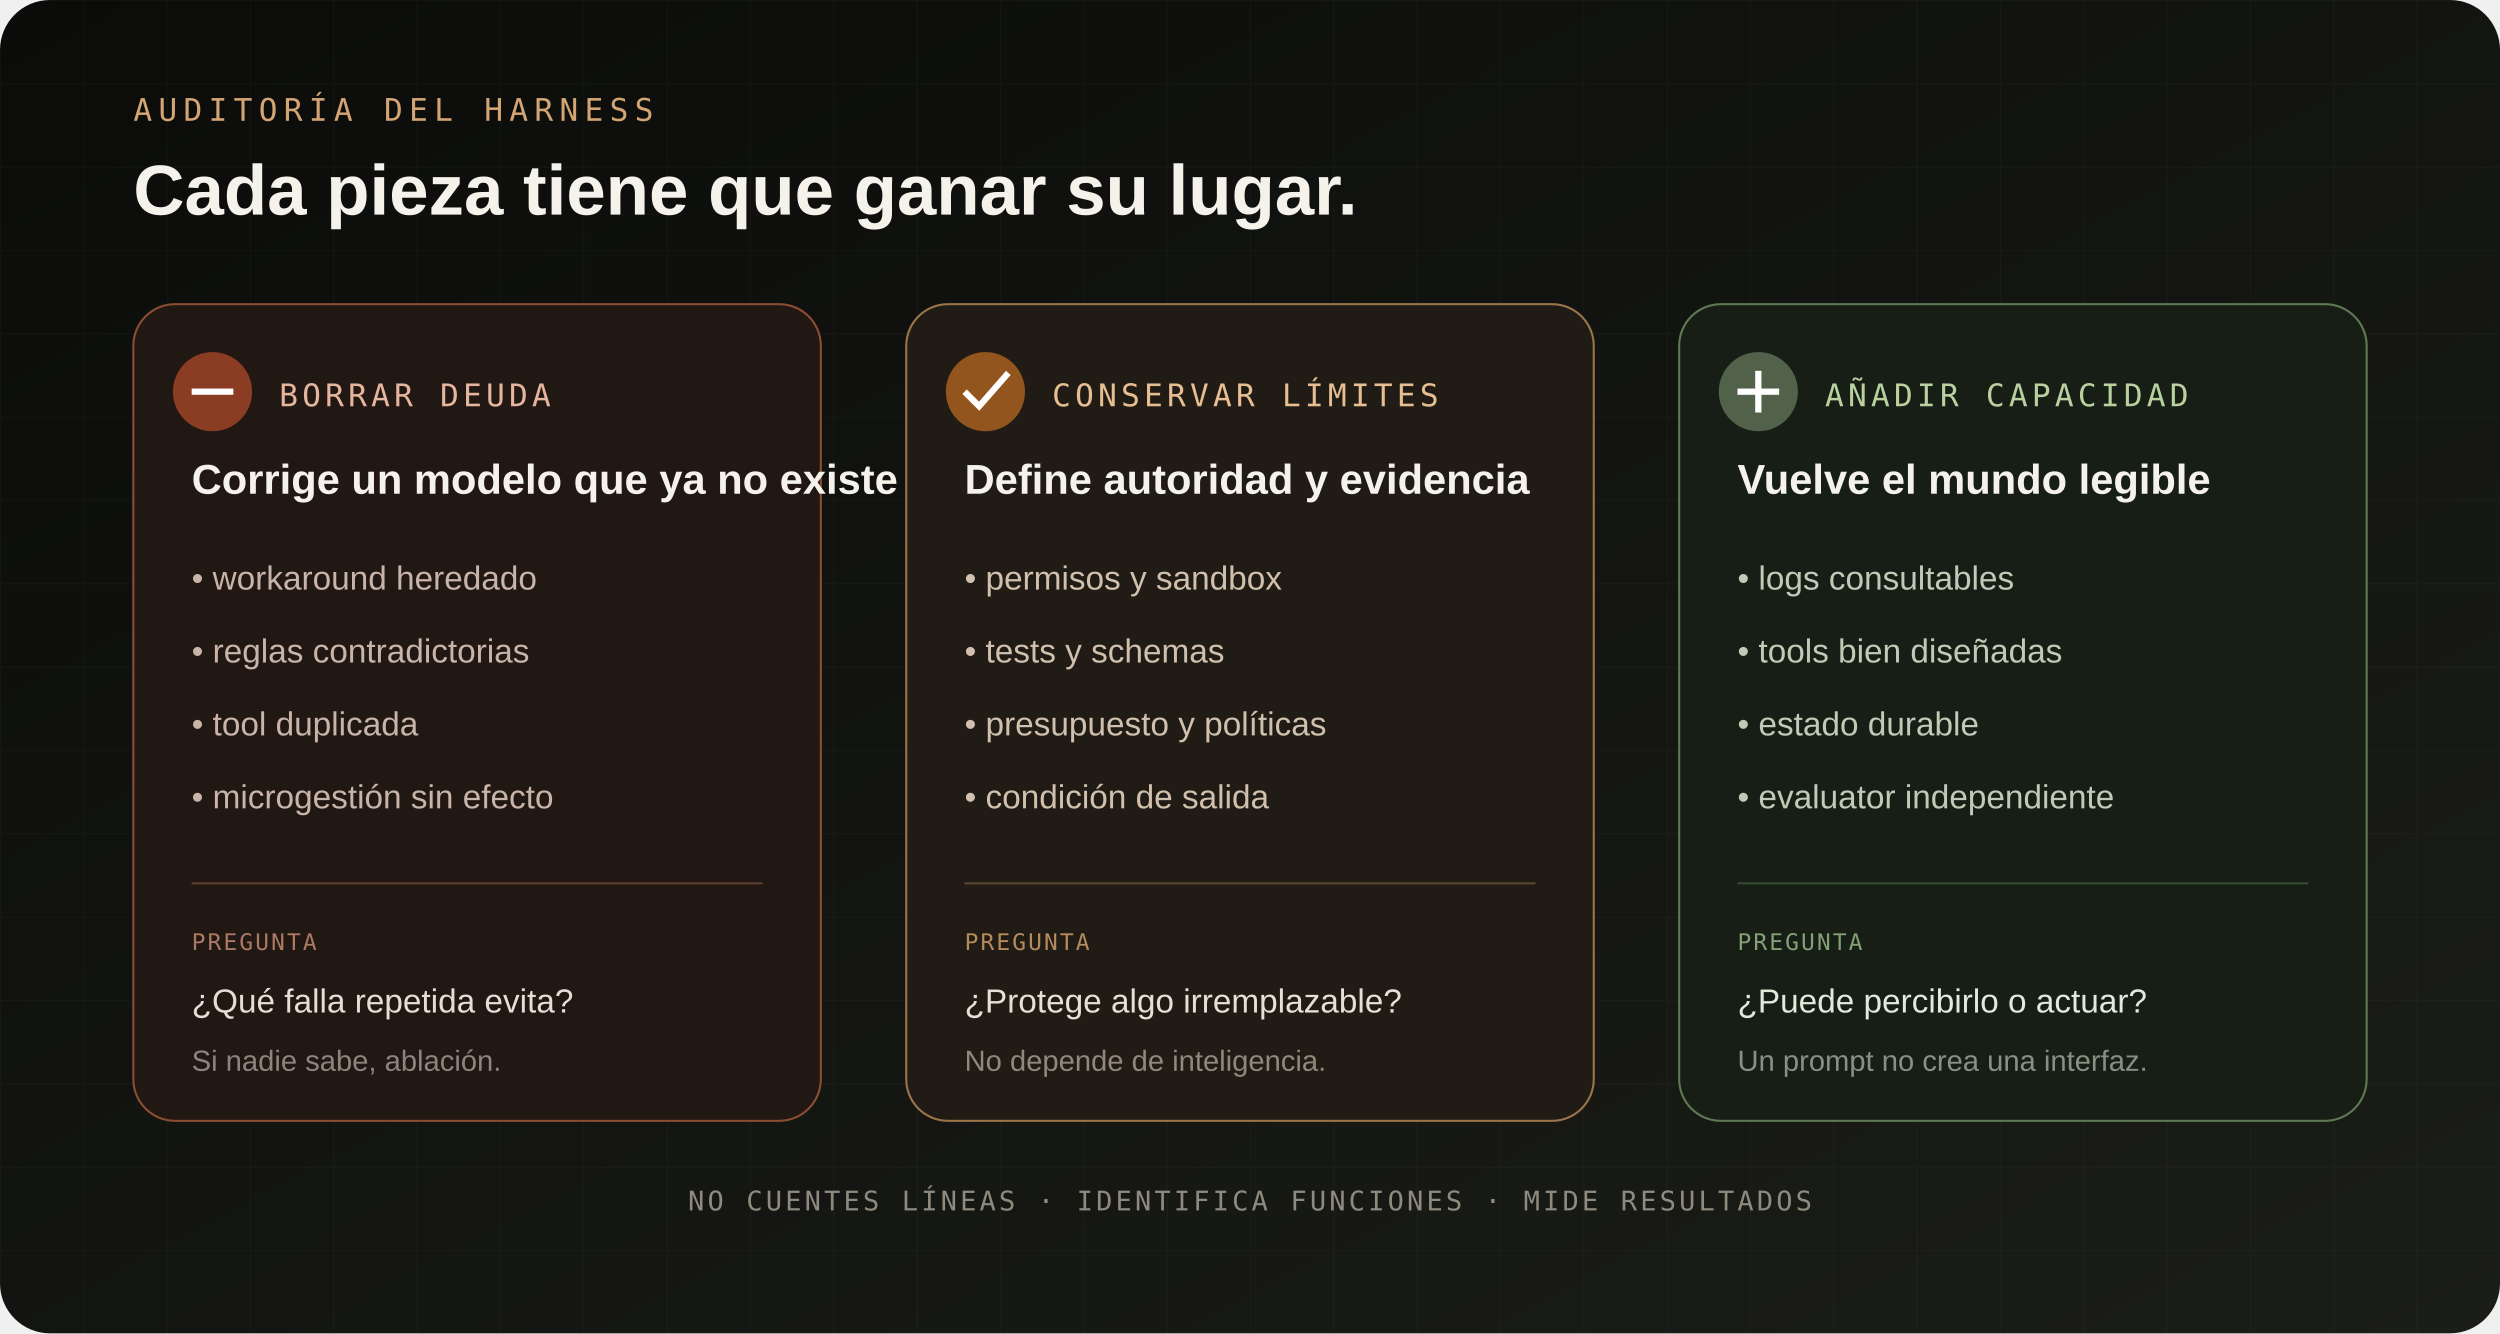
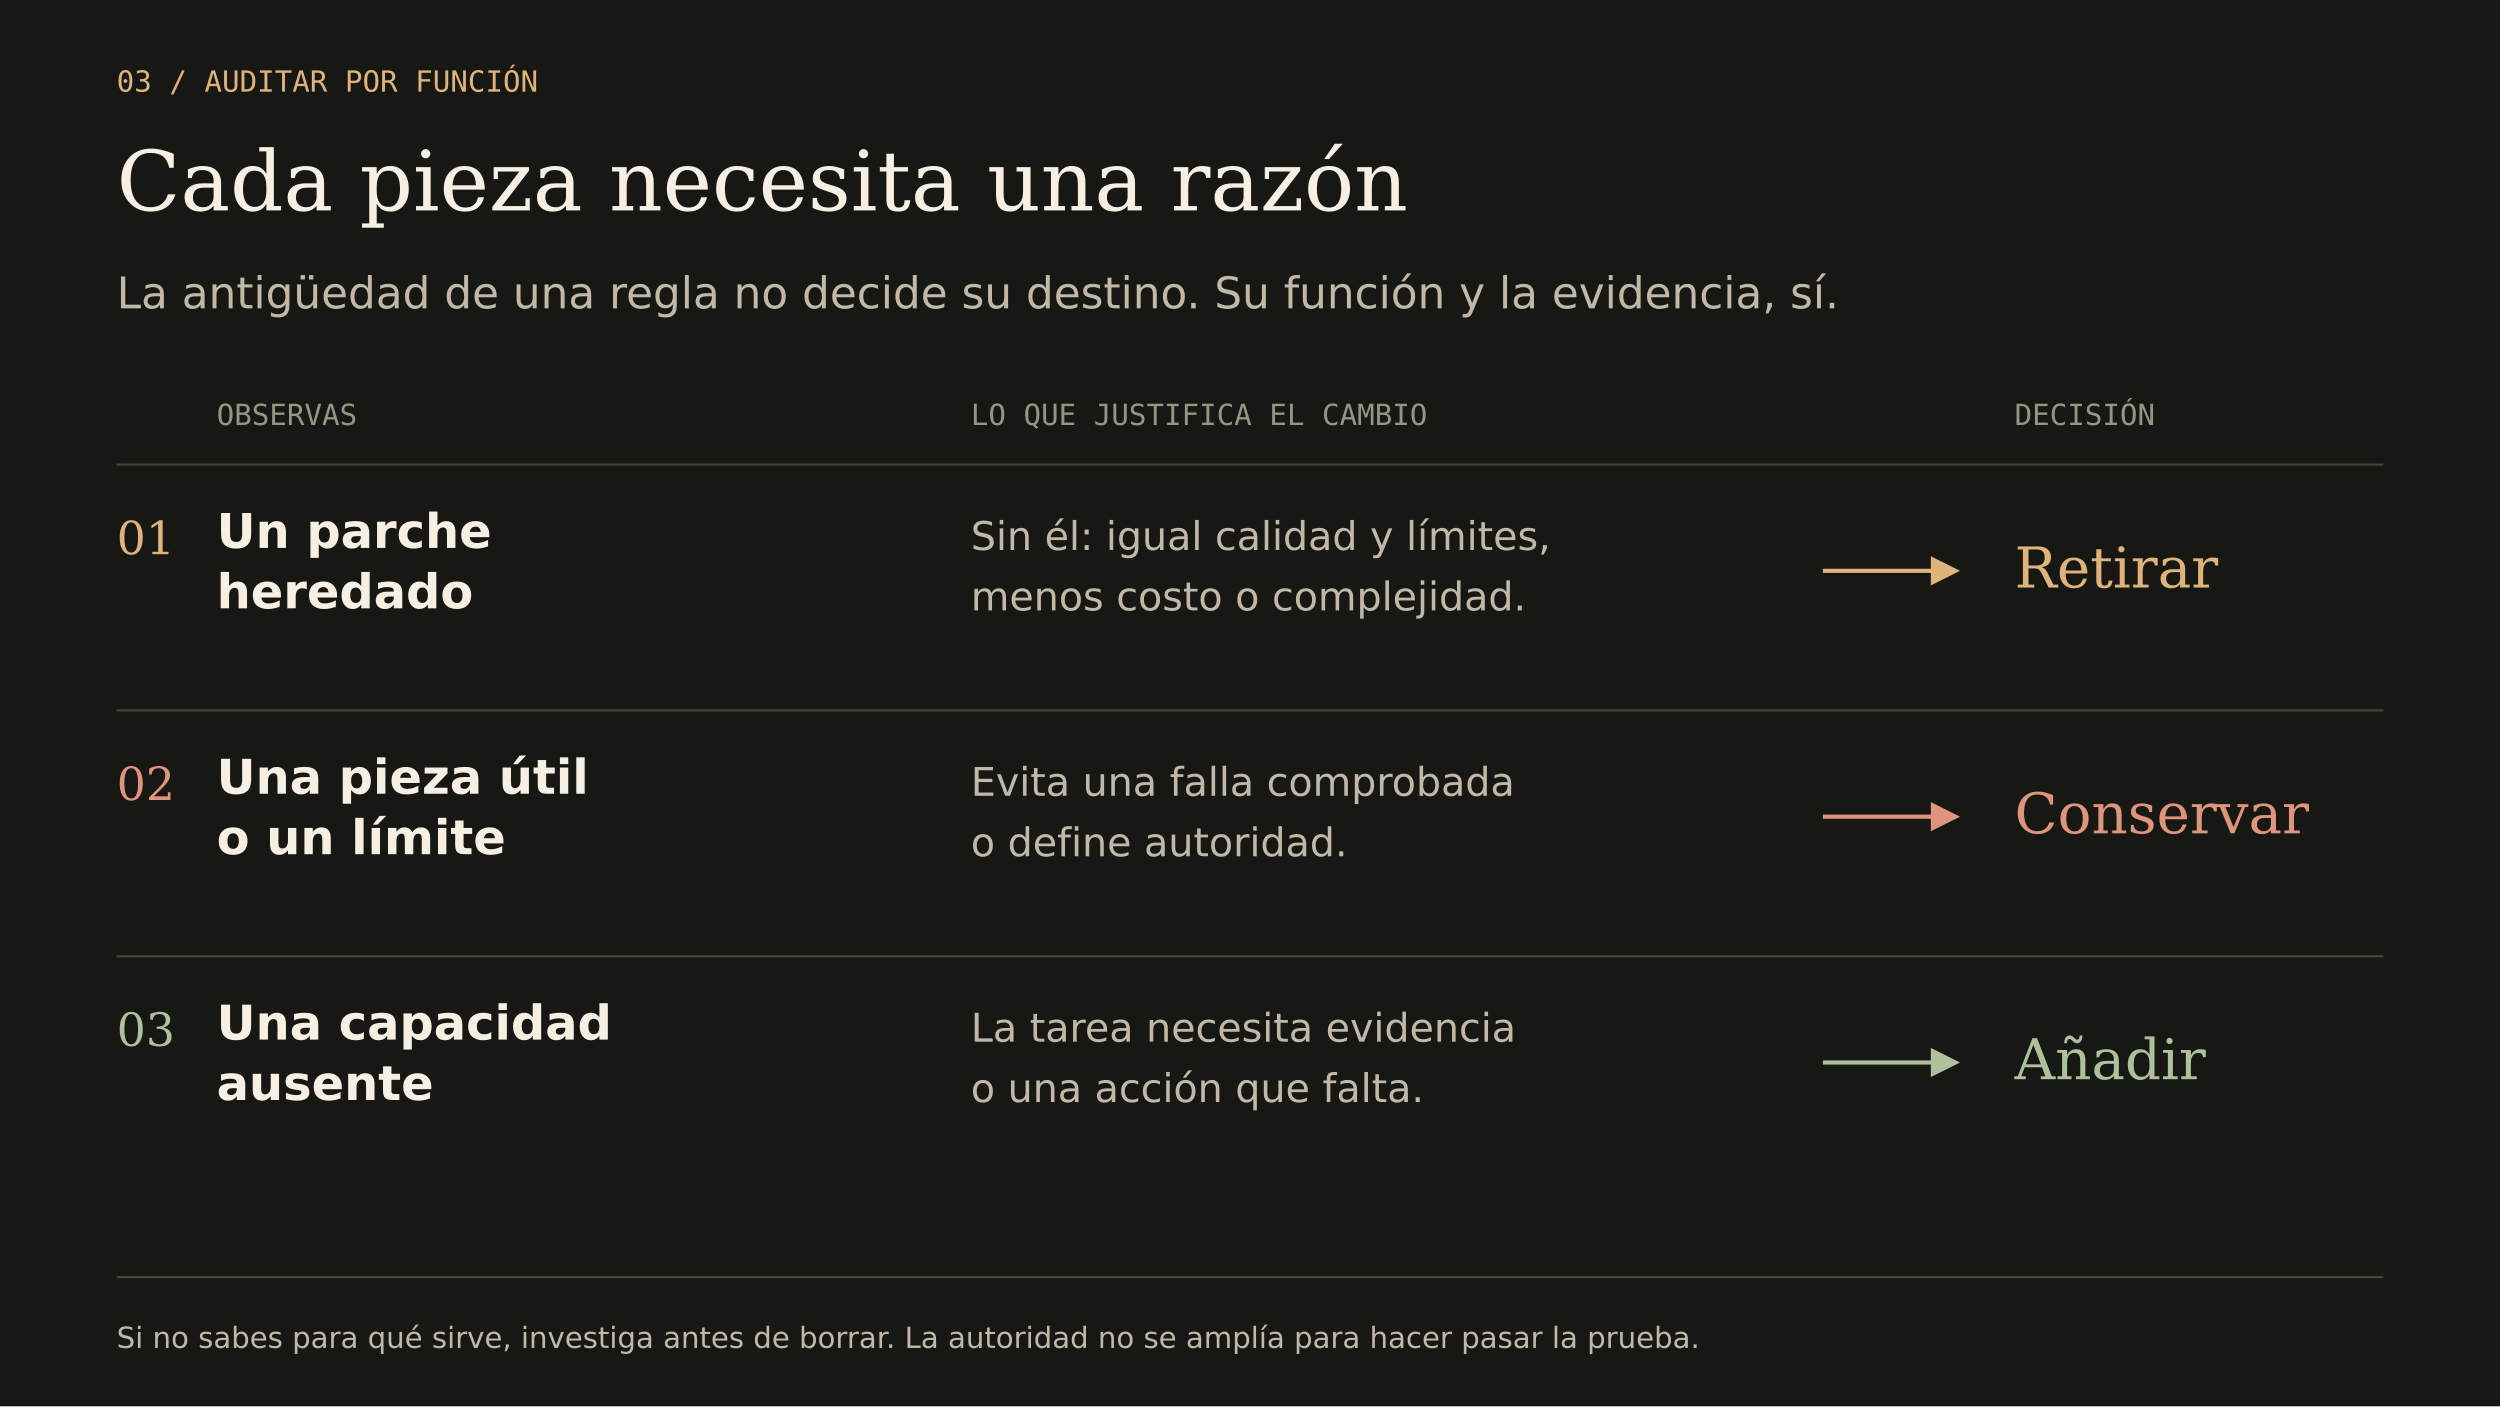
- <svg xmlns="http://www.w3.org/2000/svg" viewBox="0 0 1200 640" role="img" aria-labelledby="title desc">
+ <svg xmlns="http://www.w3.org/2000/svg" viewBox="0 0 1200 675" role="img" aria-labelledby="title desc">
  <defs>
-     <linearGradient id="bg" x1="0" y1="0" x2="1" y2="1">
-       <stop stop-color="#0b0c0a" />
-       <stop offset="1" stop-color="#1b1d18" />
-     </linearGradient>
-     <pattern id="grid" width="40" height="40" patternUnits="userSpaceOnUse">
-       <path d="M40 0H0V40" fill="none" stroke="#fff" stroke-opacity=".025" />
-     </pattern>
+     <marker id="sage" viewBox="0 0 10 10" refX="8" refY="5" markerWidth="7" markerHeight="7" orient="auto">
+       <path d="M0 0L10 5L0 10Z" fill="#aec09c" />
+     </marker>
+     <marker id="amber" viewBox="0 0 10 10" refX="8" refY="5" markerWidth="7" markerHeight="7" orient="auto">
+       <path d="M0 0L10 5L0 10Z" fill="#dfb37b" />
+     </marker>
+     <marker id="rust" viewBox="0 0 10 10" refX="8" refY="5" markerWidth="7" markerHeight="7" orient="auto">
+       <path d="M0 0L10 5L0 10Z" fill="#df947d" />
+     </marker>
+     <marker id="muted" viewBox="0 0 10 10" refX="8" refY="5" markerWidth="7" markerHeight="7" orient="auto">
+       <path d="M0 0L10 5L0 10Z" fill="#c0b9aa" />
+     </marker>
  </defs>
-   <rect width="1200" height="640" rx="24" fill="url(#bg)" />
-   <rect width="1200" height="640" rx="24" fill="url(#grid)" />
-   <text x="64" y="58" fill="#d4a574" font-family="monospace" font-size="15" letter-spacing="3">AUDITORÍA DEL HARNESS</text>
-   <text x="64" y="103" fill="#f5f2eb" font-family="Arial, sans-serif" font-size="34" font-weight="700">Cada pieza tiene que ganar su lugar.</text>
-   <g transform="translate(64 146)">
-     <rect width="330" height="392" rx="20" fill="#211713" stroke="#8b4d34" />
-     <circle cx="38" cy="42" r="19" fill="#8b3d24" />
-     <path d="M28 42H48" stroke="#fff" stroke-width="3" />
-     <text x="70" y="49" fill="#e6b59e" font-family="monospace" font-size="15" letter-spacing="2">BORRAR DEUDA</text>
-     <text x="28" y="91" fill="#f5f2eb" font-family="Arial, sans-serif" font-size="20" font-weight="700">Corrige un modelo que ya no existe</text>
-     <g fill="#c8b4a8" font-family="Arial, sans-serif" font-size="16">
-       <text x="28" y="137">• workaround heredado</text>
-       <text x="28" y="172">• reglas contradictorias</text>
-       <text x="28" y="207">• tool duplicada</text>
-       <text x="28" y="242">• microgestión sin efecto</text>
-     </g>
-     <line x1="28" y1="278" x2="302" y2="278" stroke="#5d3d30" />
-     <text x="28" y="310" fill="#aa7a64" font-family="monospace" font-size="11" letter-spacing="1">PREGUNTA</text>
-     <text x="28" y="340" fill="#e8ddd5" font-family="Arial, sans-serif" font-size="16">¿Qué falla repetida evita?</text>
-     <text x="28" y="368" fill="#8f847d" font-family="Arial, sans-serif" font-size="14">Si nadie sabe, ablación.</text>
-   </g>
-   <g transform="translate(435 146)">
-     <rect width="330" height="392" rx="20" fill="#201c15" stroke="#9b7449" />
-     <circle cx="38" cy="42" r="19" fill="#92551d" />
-     <path d="M28 42L35 49 49 33" fill="none" stroke="#fff" stroke-width="3" />
-     <text x="70" y="49" fill="#e7bd92" font-family="monospace" font-size="15" letter-spacing="2">CONSERVAR LÍMITES</text>
-     <text x="28" y="91" fill="#f5f2eb" font-family="Arial, sans-serif" font-size="20" font-weight="700">Define autoridad y evidencia</text>
-     <g fill="#d0c0ad" font-family="Arial, sans-serif" font-size="16">
-       <text x="28" y="137">• permisos y sandbox</text>
-       <text x="28" y="172">• tests y schemas</text>
-       <text x="28" y="207">• presupuesto y políticas</text>
-       <text x="28" y="242">• condición de salida</text>
-     </g>
-     <line x1="28" y1="278" x2="302" y2="278" stroke="#59472f" />
-     <text x="28" y="310" fill="#b58a5c" font-family="monospace" font-size="11" letter-spacing="1">PREGUNTA</text>
-     <text x="28" y="340" fill="#e8e0d5" font-family="Arial, sans-serif" font-size="16">¿Protege algo irremplazable?</text>
-     <text x="28" y="368" fill="#91877a" font-family="Arial, sans-serif" font-size="14">No depende de inteligencia.</text>
-   </g>
-   <g transform="translate(806 146)">
-     <rect width="330" height="392" rx="20" fill="#171e16" stroke="#5f7953" />
-     <circle cx="38" cy="42" r="19" fill="#526149" />
-     <path d="M28 42H48M38 32V52" stroke="#fff" stroke-width="3" />
-     <text x="70" y="49" fill="#b9d19f" font-family="monospace" font-size="15" letter-spacing="2">AÑADIR CAPACIDAD</text>
-     <text x="28" y="91" fill="#f5f2eb" font-family="Arial, sans-serif" font-size="20" font-weight="700">Vuelve el mundo legible</text>
-     <g fill="#becbb6" font-family="Arial, sans-serif" font-size="16">
-       <text x="28" y="137">• logs consultables</text>
-       <text x="28" y="172">• tools bien diseñadas</text>
-       <text x="28" y="207">• estado durable</text>
-       <text x="28" y="242">• evaluator independiente</text>
-     </g>
-     <line x1="28" y1="278" x2="302" y2="278" stroke="#354a31" />
-     <text x="28" y="310" fill="#84a176" font-family="monospace" font-size="11" letter-spacing="1">PREGUNTA</text>
-     <text x="28" y="340" fill="#e1eadb" font-family="Arial, sans-serif" font-size="16">¿Puede percibirlo o actuar?</text>
-     <text x="28" y="368" fill="#879181" font-family="Arial, sans-serif" font-size="14">Un prompt no crea una interfaz.</text>
-   </g>
-   <text x="600" y="581" text-anchor="middle" fill="#8f8a7f" font-family="monospace" font-size="13" letter-spacing="1.5">NO CUENTES LÍNEAS · IDENTIFICA FUNCIONES · MIDE RESULTADOS</text>
+   <rect x="0" y="0" width="1200" height="675" rx="0" fill="#171813" stroke="none" />
+   <text x="56" y="44" fill="#dfb37b" font-family="DejaVu Sans Mono, monospace" font-size="14" font-weight="400" text-anchor="start">03 / AUDITAR POR FUNCIÓN</text>
+   <text x="56" y="101" fill="#f6f0e4" font-family="Georgia, DejaVu Serif, serif" font-size="40" font-weight="400" text-anchor="start">Cada pieza necesita una razón</text>
+   <text x="56" y="148" fill="#c0b9aa" font-family="DejaVu Sans, sans-serif" font-size="21" font-weight="400" text-anchor="start">La antigüedad de una regla no decide su destino. Su función y la evidencia, sí.</text>
+   <text x="104" y="204" fill="#969584" font-family="DejaVu Sans Mono, monospace" font-size="14" font-weight="400" text-anchor="start">OBSERVAS</text>
+   <text x="466" y="204" fill="#969584" font-family="DejaVu Sans Mono, monospace" font-size="14" font-weight="400" text-anchor="start">LO QUE JUSTIFICA EL CAMBIO</text>
+   <text x="967" y="204" fill="#969584" font-family="DejaVu Sans Mono, monospace" font-size="14" font-weight="400" text-anchor="start">DECISIÓN</text>
+   <line x1="56" y1="223" x2="1144" y2="223" stroke="#454639" stroke-width="1" />
+   <text x="56" y="266" fill="#dfb37b" font-family="Georgia, DejaVu Serif, serif" font-size="22" font-weight="400" text-anchor="start">01</text>
+   <text x="104" y="263" fill="#f6f0e4" font-family="DejaVu Sans, sans-serif" font-size="23" font-weight="600" text-anchor="start">Un parche</text>
+   <text x="104" y="292" fill="#f6f0e4" font-family="DejaVu Sans, sans-serif" font-size="23" font-weight="600" text-anchor="start">heredado</text>
+   <text x="466" y="264" fill="#c0b9aa" font-family="DejaVu Sans, sans-serif" font-size="19" font-weight="400" text-anchor="start">Sin él: igual calidad y límites,</text>
+   <text x="466" y="293" fill="#c0b9aa" font-family="DejaVu Sans, sans-serif" font-size="19" font-weight="400" text-anchor="start">menos costo o complejidad.</text>
+   <path d="M875 274H938" fill="none" stroke="#dfb37b" stroke-width="2" marker-end="url(#amber)" />
+   <text x="967" y="282" fill="#dfb37b" font-family="Georgia, DejaVu Serif, serif" font-size="27" font-weight="400" text-anchor="start">Retirar</text>
+   <line x1="56" y1="341" x2="1144" y2="341" stroke="#454639" stroke-width="1" />
+   <text x="56" y="384" fill="#df947d" font-family="Georgia, DejaVu Serif, serif" font-size="22" font-weight="400" text-anchor="start">02</text>
+   <text x="104" y="381" fill="#f6f0e4" font-family="DejaVu Sans, sans-serif" font-size="23" font-weight="600" text-anchor="start">Una pieza útil</text>
+   <text x="104" y="410" fill="#f6f0e4" font-family="DejaVu Sans, sans-serif" font-size="23" font-weight="600" text-anchor="start">o un límite</text>
+   <text x="466" y="382" fill="#c0b9aa" font-family="DejaVu Sans, sans-serif" font-size="19" font-weight="400" text-anchor="start">Evita una falla comprobada</text>
+   <text x="466" y="411" fill="#c0b9aa" font-family="DejaVu Sans, sans-serif" font-size="19" font-weight="400" text-anchor="start">o define autoridad.</text>
+   <path d="M875 392H938" fill="none" stroke="#df947d" stroke-width="2" marker-end="url(#rust)" />
+   <text x="967" y="400" fill="#df947d" font-family="Georgia, DejaVu Serif, serif" font-size="27" font-weight="400" text-anchor="start">Conservar</text>
+   <line x1="56" y1="459" x2="1144" y2="459" stroke="#454639" stroke-width="1" />
+   <text x="56" y="502" fill="#aec09c" font-family="Georgia, DejaVu Serif, serif" font-size="22" font-weight="400" text-anchor="start">03</text>
+   <text x="104" y="499" fill="#f6f0e4" font-family="DejaVu Sans, sans-serif" font-size="23" font-weight="600" text-anchor="start">Una capacidad</text>
+   <text x="104" y="528" fill="#f6f0e4" font-family="DejaVu Sans, sans-serif" font-size="23" font-weight="600" text-anchor="start">ausente</text>
+   <text x="466" y="500" fill="#c0b9aa" font-family="DejaVu Sans, sans-serif" font-size="19" font-weight="400" text-anchor="start">La tarea necesita evidencia</text>
+   <text x="466" y="529" fill="#c0b9aa" font-family="DejaVu Sans, sans-serif" font-size="19" font-weight="400" text-anchor="start">o una acción que falta.</text>
+   <path d="M875 510H938" fill="none" stroke="#aec09c" stroke-width="2" marker-end="url(#sage)" />
+   <text x="967" y="518" fill="#aec09c" font-family="Georgia, DejaVu Serif, serif" font-size="27" font-weight="400" text-anchor="start">Añadir</text>
+   <line x1="56" y1="613" x2="1144" y2="613" stroke="#454639" stroke-width="1" />
+   <text x="56" y="647" fill="#c0b9aa" font-family="DejaVu Sans, sans-serif" font-size="14" font-weight="400" text-anchor="start">Si no sabes para qué sirve, investiga antes de borrar. La autoridad no se amplía para hacer pasar la prueba.</text>
</svg>
